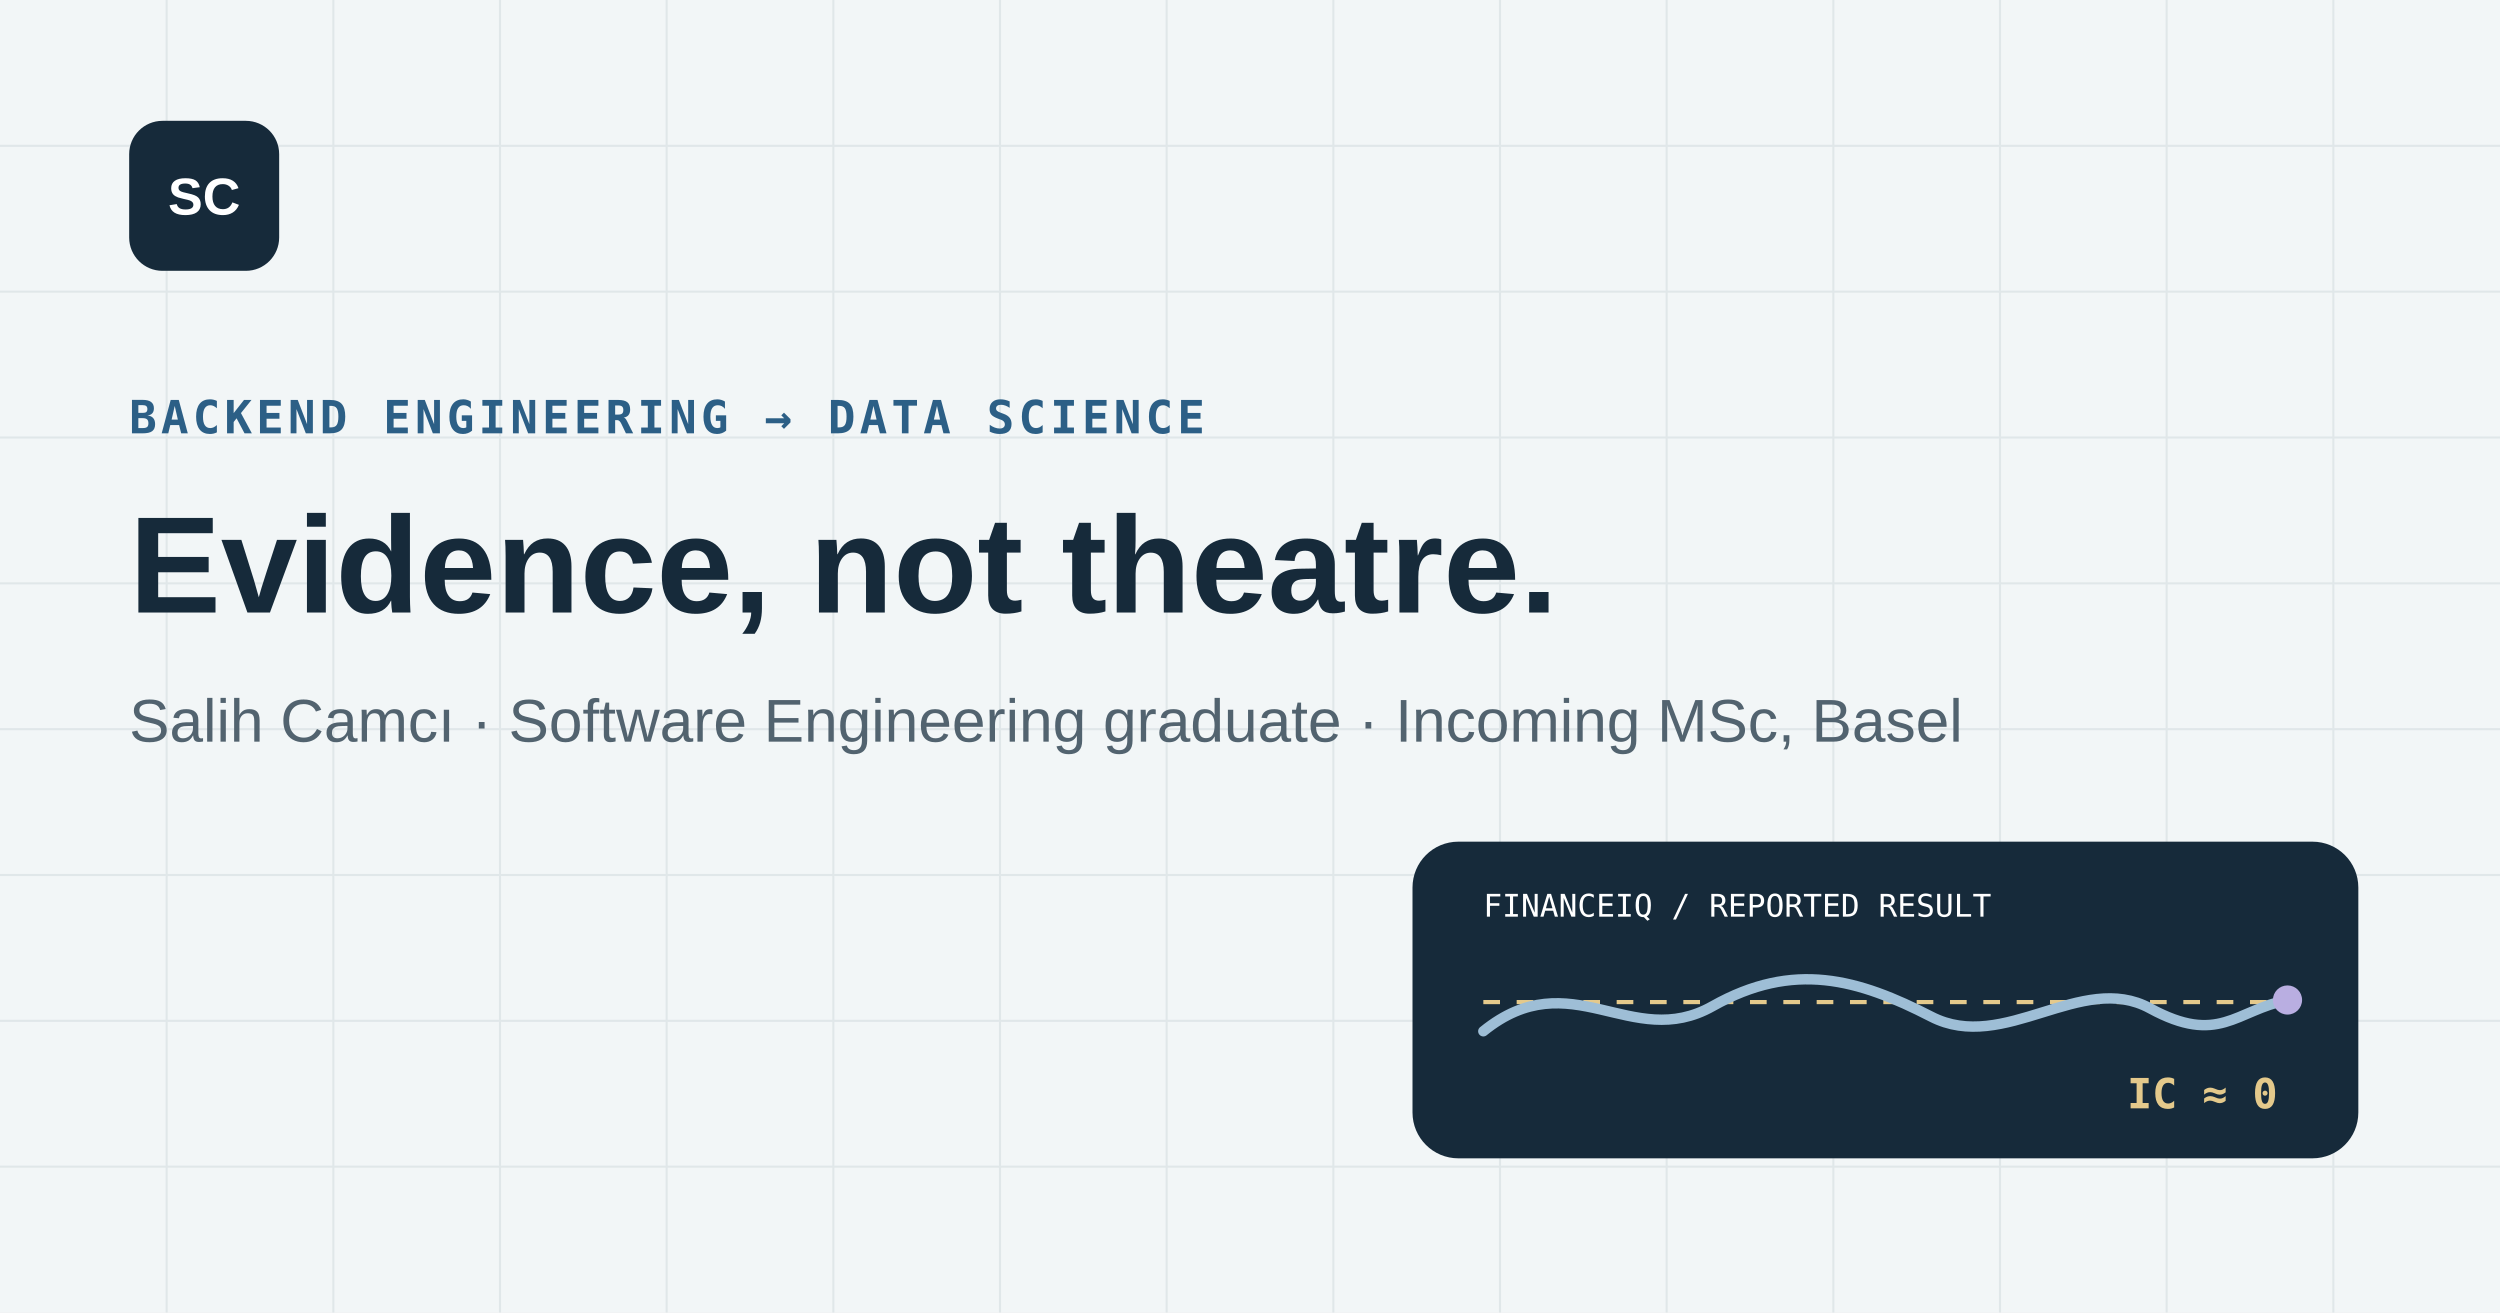
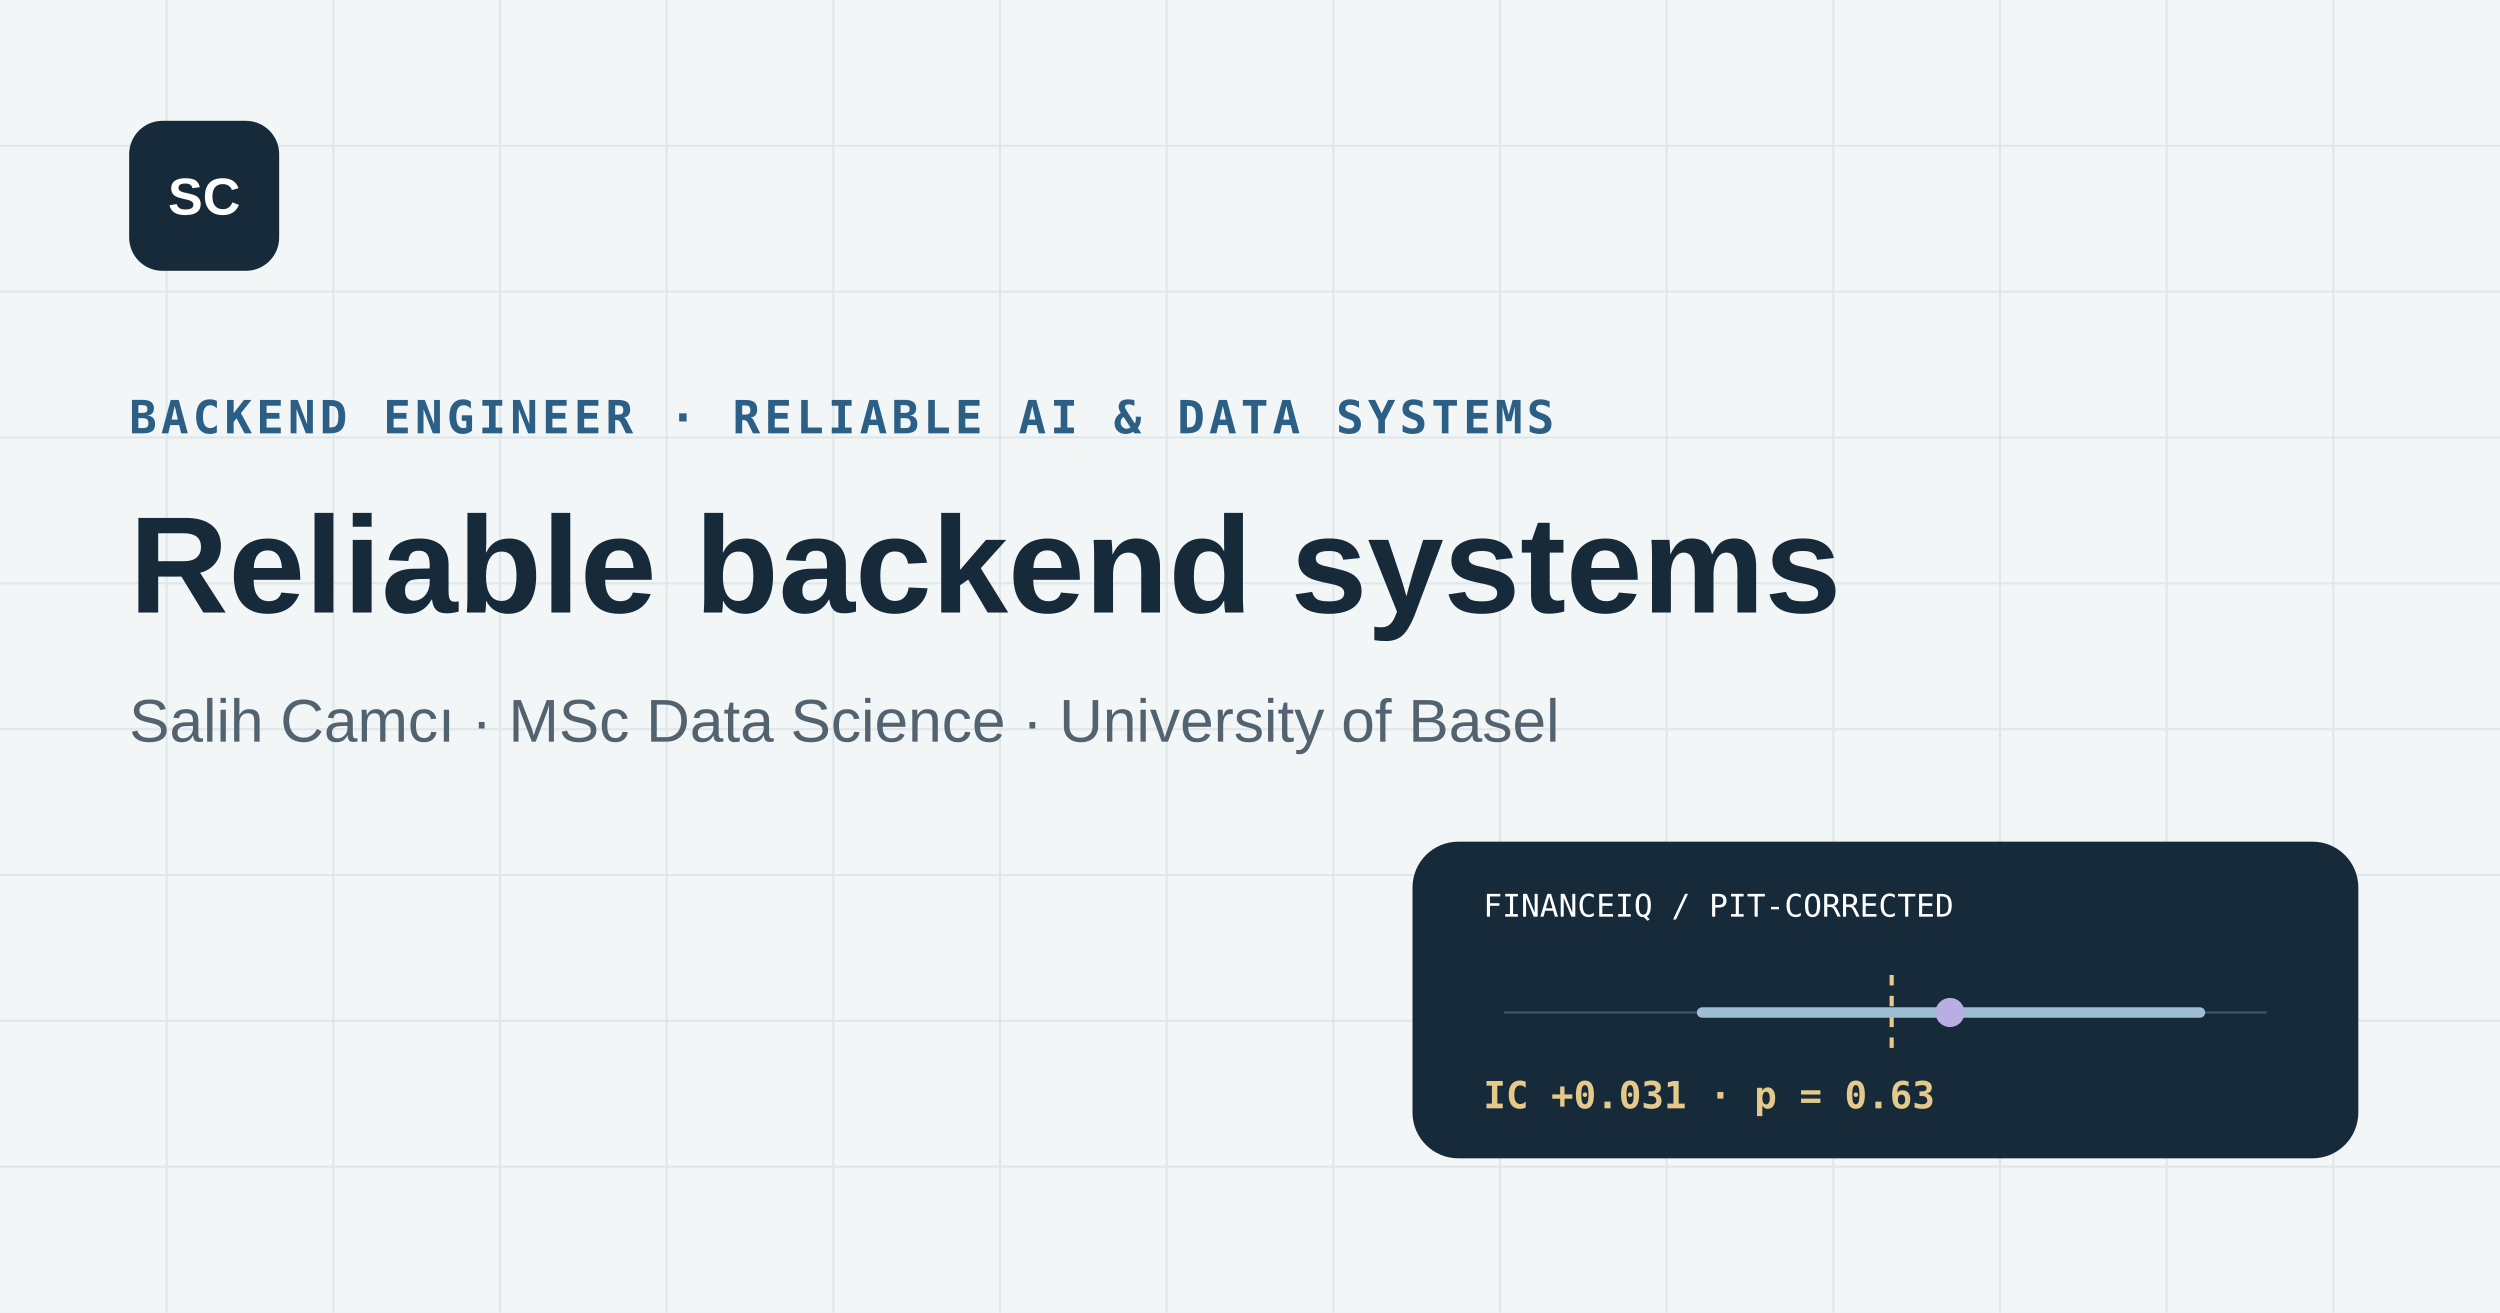
<svg xmlns="http://www.w3.org/2000/svg" width="1200" height="630" viewBox="0 0 1200 630">
  <rect width="1200" height="630" fill="#F2F6F7" />
  <g opacity=".42" stroke="#C7D2D7">
    <path d="M0 70h1200M0 140h1200M0 210h1200M0 280h1200M0 350h1200M0 420h1200M0 490h1200M0 560h1200" />
    <path d="M80 0v630M160 0v630M240 0v630M320 0v630M400 0v630M480 0v630M560 0v630M640 0v630M720 0v630M800 0v630M880 0v630M960 0v630M1040 0v630M1120 0v630" />
  </g>
  <rect x="62" y="58" width="72" height="72" rx="16" fill="#162A3A" />
  <text x="98" y="103" text-anchor="middle" fill="#fff" font-family="Arial, sans-serif" font-size="25" font-weight="700">SC</text>
-   <text x="62" y="208" fill="#2C5F86" font-family="monospace" font-size="22" font-weight="700" letter-spacing="2">BACKEND ENGINEERING → DATA SCIENCE</text>
-   <text x="62" y="294" fill="#162A3A" font-family="Arial, sans-serif" font-size="66" font-weight="700">Evidence, not theatre.</text>
-   <text x="62" y="356" fill="#52636F" font-family="Arial, sans-serif" font-size="29">Salih Camcı · Software Engineering graduate · Incoming MSc, Basel</text>
+   <text x="62" y="208" fill="#2C5F86" font-family="monospace" font-size="22" font-weight="700" letter-spacing="2">BACKEND ENGINEER · RELIABLE AI &amp; DATA SYSTEMS</text>
+   <text x="62" y="294" fill="#162A3A" font-family="Arial, sans-serif" font-size="66" font-weight="700">Reliable backend systems</text>
+   <text x="62" y="356" fill="#52636F" font-family="Arial, sans-serif" font-size="29">Salih Camcı · MSc Data Science · University of Basel</text>
  <g transform="translate(678 404)">
    <rect x="0" y="0" width="454" height="152" rx="22" fill="#162A3A" />
-     <path d="M34 77h386" stroke="#E4C98B" stroke-width="2" stroke-dasharray="8 8" />
-     <path d="M34 91c42-34 71 10 110-12s70-13 105 5 72-22 105-4 41 1 66-4" fill="none" stroke="#9EBED6" stroke-width="5" stroke-linecap="round" />
-     <circle cx="420" cy="76" r="7" fill="#B9AEE1" />
-     <text x="34" y="36" fill="#fff" font-family="monospace" font-size="15">FINANCEIQ / REPORTED RESULT</text>
-     <text x="343" y="128" fill="#E4C98B" font-family="monospace" font-size="20" font-weight="700">IC ≈ 0</text>
+     <line x1="44" y1="82" x2="410" y2="82" stroke="#40566A" stroke-width="1" />
+     <line x1="230" y1="64" x2="230" y2="100" stroke="#E4C98B" stroke-width="2" stroke-dasharray="5 5" />
+     <line x1="139" y1="82" x2="378" y2="82" stroke="#9EBED6" stroke-width="5" stroke-linecap="round" />
+     <circle cx="258" cy="82" r="7" fill="#B9AEE1" />
+     <text x="34" y="36" fill="#fff" font-family="monospace" font-size="15">FINANCEIQ / PIT-CORRECTED</text>
+     <text x="34" y="128" fill="#E4C98B" font-family="monospace" font-size="18" font-weight="700">IC +0.031 · p = 0.63</text>
  </g>
</svg>
